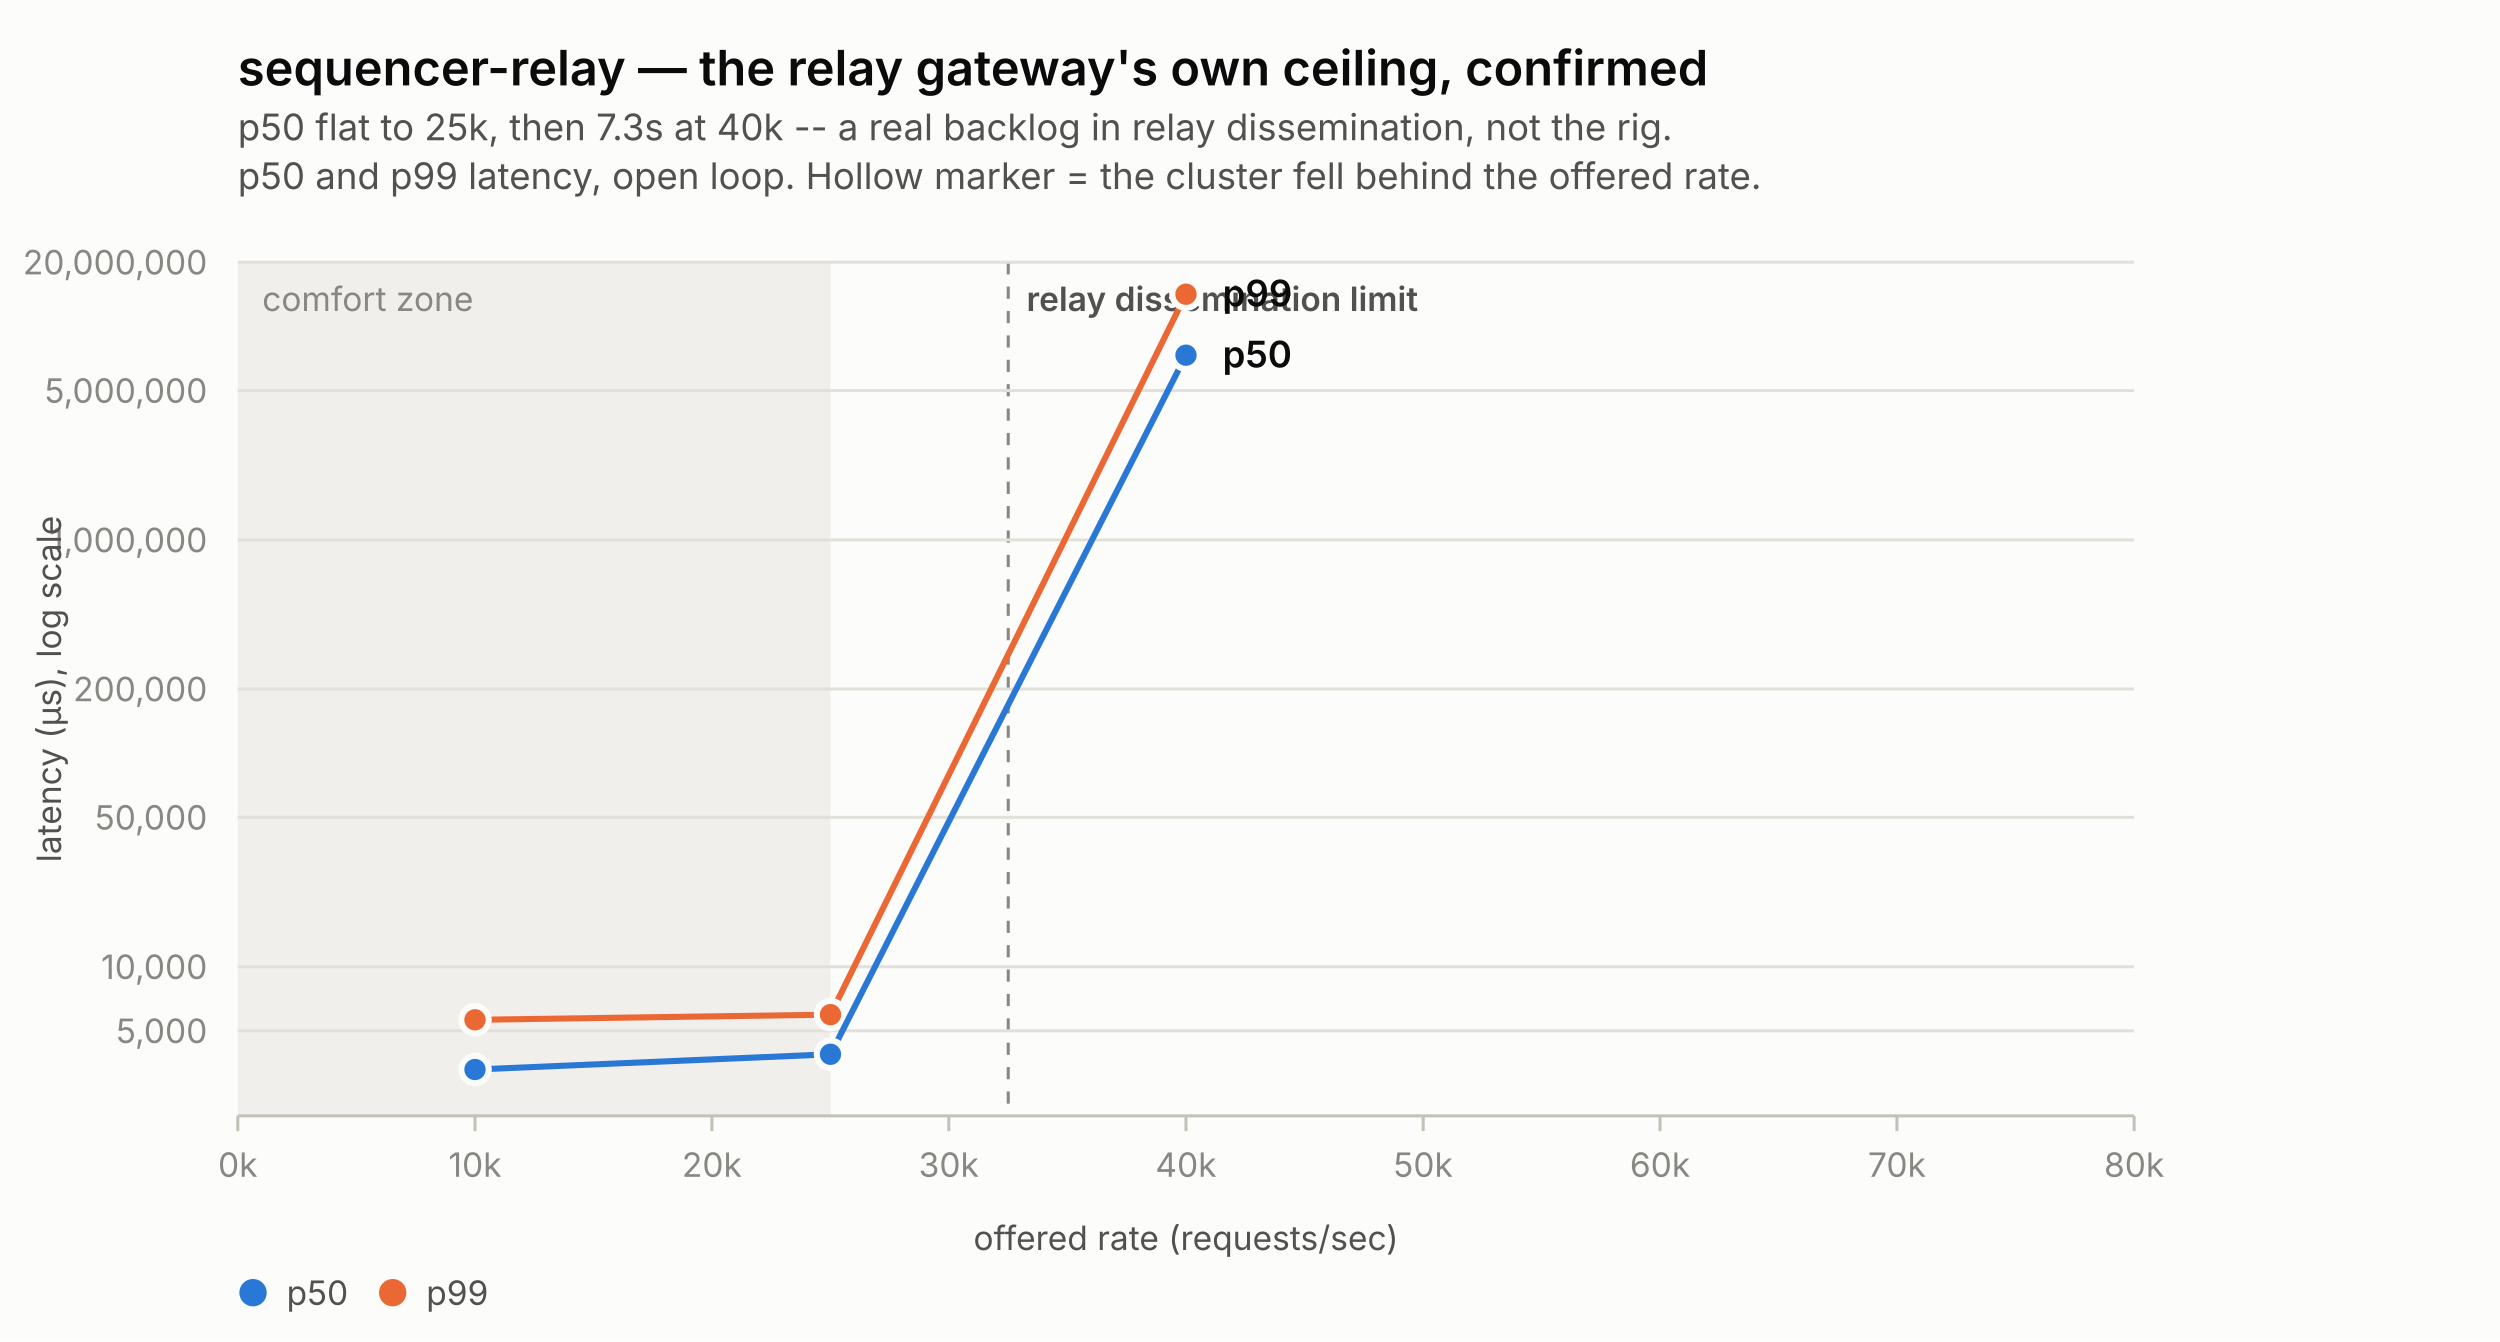
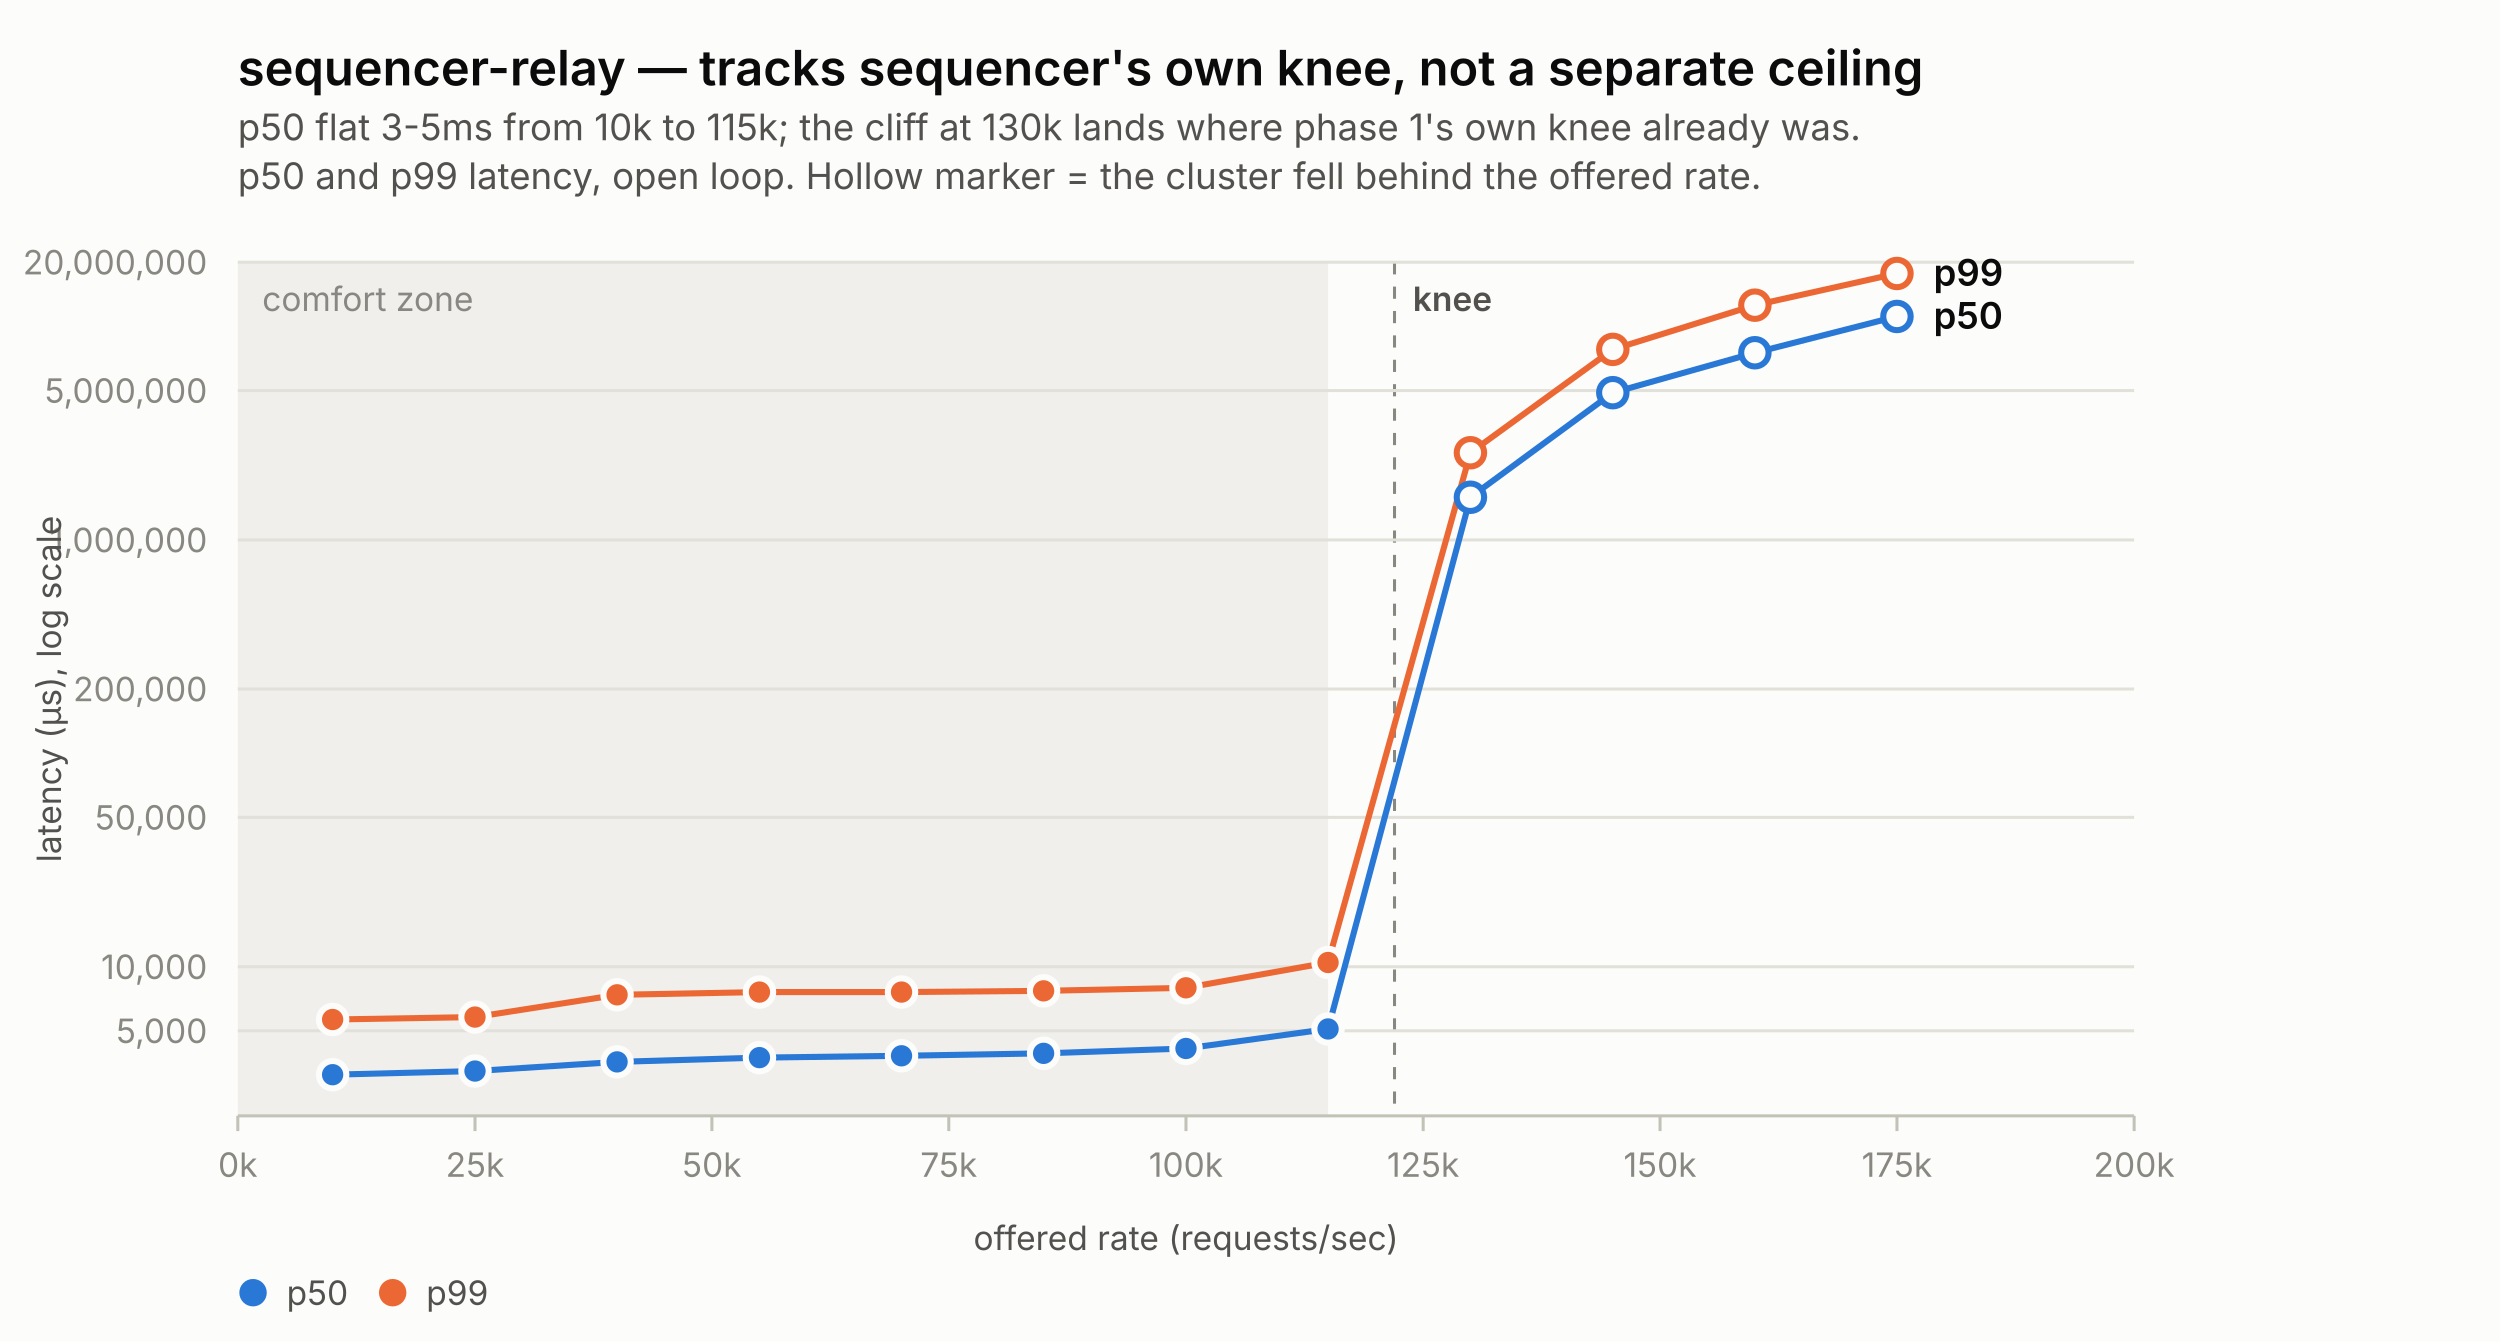
- <svg xmlns="http://www.w3.org/2000/svg" width="820" height="440" viewBox="0 0 820 440" font-family="system-ui,-apple-system,&quot;Segoe UI&quot;,sans-serif" role="img" aria-label="sequencer-relay — the relay gateway's own ceiling, confirmed">
+ <svg xmlns="http://www.w3.org/2000/svg" width="820" height="440" viewBox="0 0 820 440" font-family="system-ui,-apple-system,&quot;Segoe UI&quot;,sans-serif" role="img" aria-label="sequencer-relay — tracks sequencer's own knee, not a separate ceiling">
  <rect width="820" height="440" fill="#fcfcfb" />
-   <text x="78" y="28" font-size="16" font-weight="600" fill="#0b0b0b">sequencer-relay — the relay gateway's own ceiling, confirmed</text>
-   <text x="78" y="46" font-size="12" fill="#52514e">p50 flat to 25k, then 7.3s at 40k -- a real backlog in relay dissemination, not the rig.</text>
+   <text x="78" y="28" font-size="16" font-weight="600" fill="#0b0b0b">sequencer-relay — tracks sequencer's own knee, not a separate ceiling</text>
+   <text x="78" y="46" font-size="12" fill="#52514e">p50 flat 3-5ms from 10k to 115k; the cliff at 130k lands where phase 1's own knee already was.</text>
  <text x="78" y="62" font-size="12" fill="#52514e">p50 and p99 latency, open loop. Hollow marker = the cluster fell behind the offered rate.</text>
-   <rect x="78" y="86" width="194.4" height="280" fill="#f0efec" />
+   <rect x="78" y="86" width="357.6" height="280" fill="#f0efec" />
  <text x="86" y="102" font-size="11" fill="#898781">comfort zone</text>
-   <line x1="330.7" y1="86" x2="330.7" y2="366" stroke="#898781" stroke-width="1" stroke-dasharray="4 4" />
-   <text x="336.7" y="102" font-size="11" font-weight="600" fill="#52514e">relay dissemination limit</text>
+   <line x1="457.4" y1="86" x2="457.4" y2="366" stroke="#898781" stroke-width="1" stroke-dasharray="4 4" />
+   <text x="463.4" y="102" font-size="11" font-weight="600" fill="#52514e">knee</text>
  <line x1="78" y1="338.1" x2="700" y2="338.1" stroke="#e1e0d9" stroke-width="1" />
  <text x="68" y="342.1" font-size="11" fill="#898781" text-anchor="end">5,000</text>
  <line x1="78" y1="317.1" x2="700" y2="317.1" stroke="#e1e0d9" stroke-width="1" />
  <text x="68" y="321.1" font-size="11" fill="#898781" text-anchor="end">10,000</text>
  <line x1="78" y1="268.1" x2="700" y2="268.1" stroke="#e1e0d9" stroke-width="1" />
  <text x="68" y="272.1" font-size="11" fill="#898781" text-anchor="end">50,000</text>
  <line x1="78" y1="226.0" x2="700" y2="226.0" stroke="#e1e0d9" stroke-width="1" />
  <text x="68" y="230.0" font-size="11" fill="#898781" text-anchor="end">200,000</text>
  <line x1="78" y1="177.1" x2="700" y2="177.1" stroke="#e1e0d9" stroke-width="1" />
  <text x="68" y="181.1" font-size="11" fill="#898781" text-anchor="end">1,000,000</text>
  <line x1="78" y1="128.1" x2="700" y2="128.1" stroke="#e1e0d9" stroke-width="1" />
  <text x="68" y="132.1" font-size="11" fill="#898781" text-anchor="end">5,000,000</text>
  <line x1="78" y1="86.0" x2="700" y2="86.0" stroke="#e1e0d9" stroke-width="1" />
  <text x="68" y="90.0" font-size="11" fill="#898781" text-anchor="end">20,000,000</text>
  <text x="20" y="226" font-size="11" fill="#52514e" text-anchor="middle" transform="rotate(-90 20 226)">latency (µs), log scale</text>
  <line x1="78" y1="366" x2="700" y2="366" stroke="#c3c2b7" stroke-width="1" />
  <line x1="78.0" y1="366" x2="78.0" y2="371" stroke="#c3c2b7" stroke-width="1" />
  <text x="78.0" y="386" font-size="11" fill="#898781" text-anchor="middle">0k</text>
  <line x1="155.8" y1="366" x2="155.8" y2="371" stroke="#c3c2b7" stroke-width="1" />
-   <text x="155.8" y="386" font-size="11" fill="#898781" text-anchor="middle">10k</text>
+   <text x="155.8" y="386" font-size="11" fill="#898781" text-anchor="middle">25k</text>
  <line x1="233.5" y1="366" x2="233.5" y2="371" stroke="#c3c2b7" stroke-width="1" />
-   <text x="233.5" y="386" font-size="11" fill="#898781" text-anchor="middle">20k</text>
+   <text x="233.5" y="386" font-size="11" fill="#898781" text-anchor="middle">50k</text>
  <line x1="311.2" y1="366" x2="311.2" y2="371" stroke="#c3c2b7" stroke-width="1" />
-   <text x="311.2" y="386" font-size="11" fill="#898781" text-anchor="middle">30k</text>
+   <text x="311.2" y="386" font-size="11" fill="#898781" text-anchor="middle">75k</text>
  <line x1="389.0" y1="366" x2="389.0" y2="371" stroke="#c3c2b7" stroke-width="1" />
-   <text x="389.0" y="386" font-size="11" fill="#898781" text-anchor="middle">40k</text>
+   <text x="389.0" y="386" font-size="11" fill="#898781" text-anchor="middle">100k</text>
  <line x1="466.8" y1="366" x2="466.8" y2="371" stroke="#c3c2b7" stroke-width="1" />
-   <text x="466.8" y="386" font-size="11" fill="#898781" text-anchor="middle">50k</text>
+   <text x="466.8" y="386" font-size="11" fill="#898781" text-anchor="middle">125k</text>
  <line x1="544.5" y1="366" x2="544.5" y2="371" stroke="#c3c2b7" stroke-width="1" />
-   <text x="544.5" y="386" font-size="11" fill="#898781" text-anchor="middle">60k</text>
+   <text x="544.5" y="386" font-size="11" fill="#898781" text-anchor="middle">150k</text>
  <line x1="622.2" y1="366" x2="622.2" y2="371" stroke="#c3c2b7" stroke-width="1" />
-   <text x="622.2" y="386" font-size="11" fill="#898781" text-anchor="middle">70k</text>
+   <text x="622.2" y="386" font-size="11" fill="#898781" text-anchor="middle">175k</text>
  <line x1="700.0" y1="366" x2="700.0" y2="371" stroke="#c3c2b7" stroke-width="1" />
-   <text x="700.0" y="386" font-size="11" fill="#898781" text-anchor="middle">80k</text>
+   <text x="700.0" y="386" font-size="11" fill="#898781" text-anchor="middle">200k</text>
  <text x="389" y="410" font-size="11" fill="#52514e" text-anchor="middle">offered rate (requests/sec)</text>
-   <path d="M155.8,334.5 L272.4,332.8 L389.0,96.5" fill="none" stroke="#eb6834" stroke-width="2" stroke-linejoin="round" stroke-linecap="round" />
-   <circle cx="155.8" cy="334.5" r="4.5" fill="#eb6834" stroke="#fcfcfb" stroke-width="2" />
-   <circle cx="272.4" cy="332.8" r="4.5" fill="#eb6834" stroke="#fcfcfb" stroke-width="2" />
-   <circle cx="389.0" cy="96.5" r="4.5" fill="#eb6834" stroke="#fcfcfb" stroke-width="2" />
-   <text x="401.0" y="100.5" font-size="12" font-weight="600" fill="#0b0b0b">p99</text>
-   <path d="M155.8,350.8 L272.4,345.8 L389.0,116.5" fill="none" stroke="#2a78d6" stroke-width="2" stroke-linejoin="round" stroke-linecap="round" />
-   <circle cx="155.8" cy="350.8" r="4.5" fill="#2a78d6" stroke="#fcfcfb" stroke-width="2" />
-   <circle cx="272.4" cy="345.8" r="4.5" fill="#2a78d6" stroke="#fcfcfb" stroke-width="2" />
-   <circle cx="389.0" cy="116.5" r="4.5" fill="#2a78d6" stroke="#fcfcfb" stroke-width="2" />
-   <text x="401.0" y="120.5" font-size="12" font-weight="600" fill="#0b0b0b">p50</text>
+   <path d="M109.1,334.4 L155.8,333.6 L202.4,326.3 L249.1,325.4 L295.7,325.4 L342.3,325.0 L389.0,324.0 L435.6,315.7 L482.3,148.5 L529.0,114.6 L575.6,100.1 L622.2,89.7" fill="none" stroke="#eb6834" stroke-width="2" stroke-linejoin="round" stroke-linecap="round" />
+   <circle cx="109.1" cy="334.4" r="4.5" fill="#eb6834" stroke="#fcfcfb" stroke-width="2" />
+   <circle cx="155.8" cy="333.6" r="4.5" fill="#eb6834" stroke="#fcfcfb" stroke-width="2" />
+   <circle cx="202.4" cy="326.3" r="4.5" fill="#eb6834" stroke="#fcfcfb" stroke-width="2" />
+   <circle cx="249.1" cy="325.4" r="4.5" fill="#eb6834" stroke="#fcfcfb" stroke-width="2" />
+   <circle cx="295.7" cy="325.4" r="4.5" fill="#eb6834" stroke="#fcfcfb" stroke-width="2" />
+   <circle cx="342.3" cy="325.0" r="4.5" fill="#eb6834" stroke="#fcfcfb" stroke-width="2" />
+   <circle cx="389.0" cy="324.0" r="4.5" fill="#eb6834" stroke="#fcfcfb" stroke-width="2" />
+   <circle cx="435.6" cy="315.7" r="4.5" fill="#eb6834" stroke="#fcfcfb" stroke-width="2" />
+   <circle cx="482.3" cy="148.5" r="4.5" fill="#fcfcfb" stroke="#eb6834" stroke-width="2" />
+   <circle cx="529.0" cy="114.6" r="4.5" fill="#fcfcfb" stroke="#eb6834" stroke-width="2" />
+   <circle cx="575.6" cy="100.1" r="4.5" fill="#fcfcfb" stroke="#eb6834" stroke-width="2" />
+   <circle cx="622.2" cy="89.7" r="4.5" fill="#fcfcfb" stroke="#eb6834" stroke-width="2" />
+   <text x="634.2" y="93.7" font-size="12" font-weight="600" fill="#0b0b0b">p99</text>
+   <path d="M109.1,352.5 L155.8,351.3 L202.4,348.3 L249.1,346.9 L295.7,346.3 L342.3,345.5 L389.0,343.9 L435.6,337.5 L482.3,163.1 L529.0,128.8 L575.6,115.7 L622.2,103.8" fill="none" stroke="#2a78d6" stroke-width="2" stroke-linejoin="round" stroke-linecap="round" />
+   <circle cx="109.1" cy="352.5" r="4.5" fill="#2a78d6" stroke="#fcfcfb" stroke-width="2" />
+   <circle cx="155.8" cy="351.3" r="4.5" fill="#2a78d6" stroke="#fcfcfb" stroke-width="2" />
+   <circle cx="202.4" cy="348.3" r="4.5" fill="#2a78d6" stroke="#fcfcfb" stroke-width="2" />
+   <circle cx="249.1" cy="346.9" r="4.5" fill="#2a78d6" stroke="#fcfcfb" stroke-width="2" />
+   <circle cx="295.7" cy="346.3" r="4.5" fill="#2a78d6" stroke="#fcfcfb" stroke-width="2" />
+   <circle cx="342.3" cy="345.5" r="4.5" fill="#2a78d6" stroke="#fcfcfb" stroke-width="2" />
+   <circle cx="389.0" cy="343.9" r="4.5" fill="#2a78d6" stroke="#fcfcfb" stroke-width="2" />
+   <circle cx="435.6" cy="337.5" r="4.5" fill="#2a78d6" stroke="#fcfcfb" stroke-width="2" />
+   <circle cx="482.3" cy="163.1" r="4.5" fill="#fcfcfb" stroke="#2a78d6" stroke-width="2" />
+   <circle cx="529.0" cy="128.8" r="4.5" fill="#fcfcfb" stroke="#2a78d6" stroke-width="2" />
+   <circle cx="575.6" cy="115.7" r="4.5" fill="#fcfcfb" stroke="#2a78d6" stroke-width="2" />
+   <circle cx="622.2" cy="103.8" r="4.5" fill="#fcfcfb" stroke="#2a78d6" stroke-width="2" />
+   <text x="634.2" y="107.8" font-size="12" font-weight="600" fill="#0b0b0b">p50</text>
  <circle cx="83" cy="424" r="4.5" fill="#2a78d6" />
  <text x="94" y="428" font-size="11" fill="#52514e">p50</text>
  <circle cx="128.8" cy="424" r="4.5" fill="#eb6834" />
  <text x="139.8" y="428" font-size="11" fill="#52514e">p99</text>
</svg>
